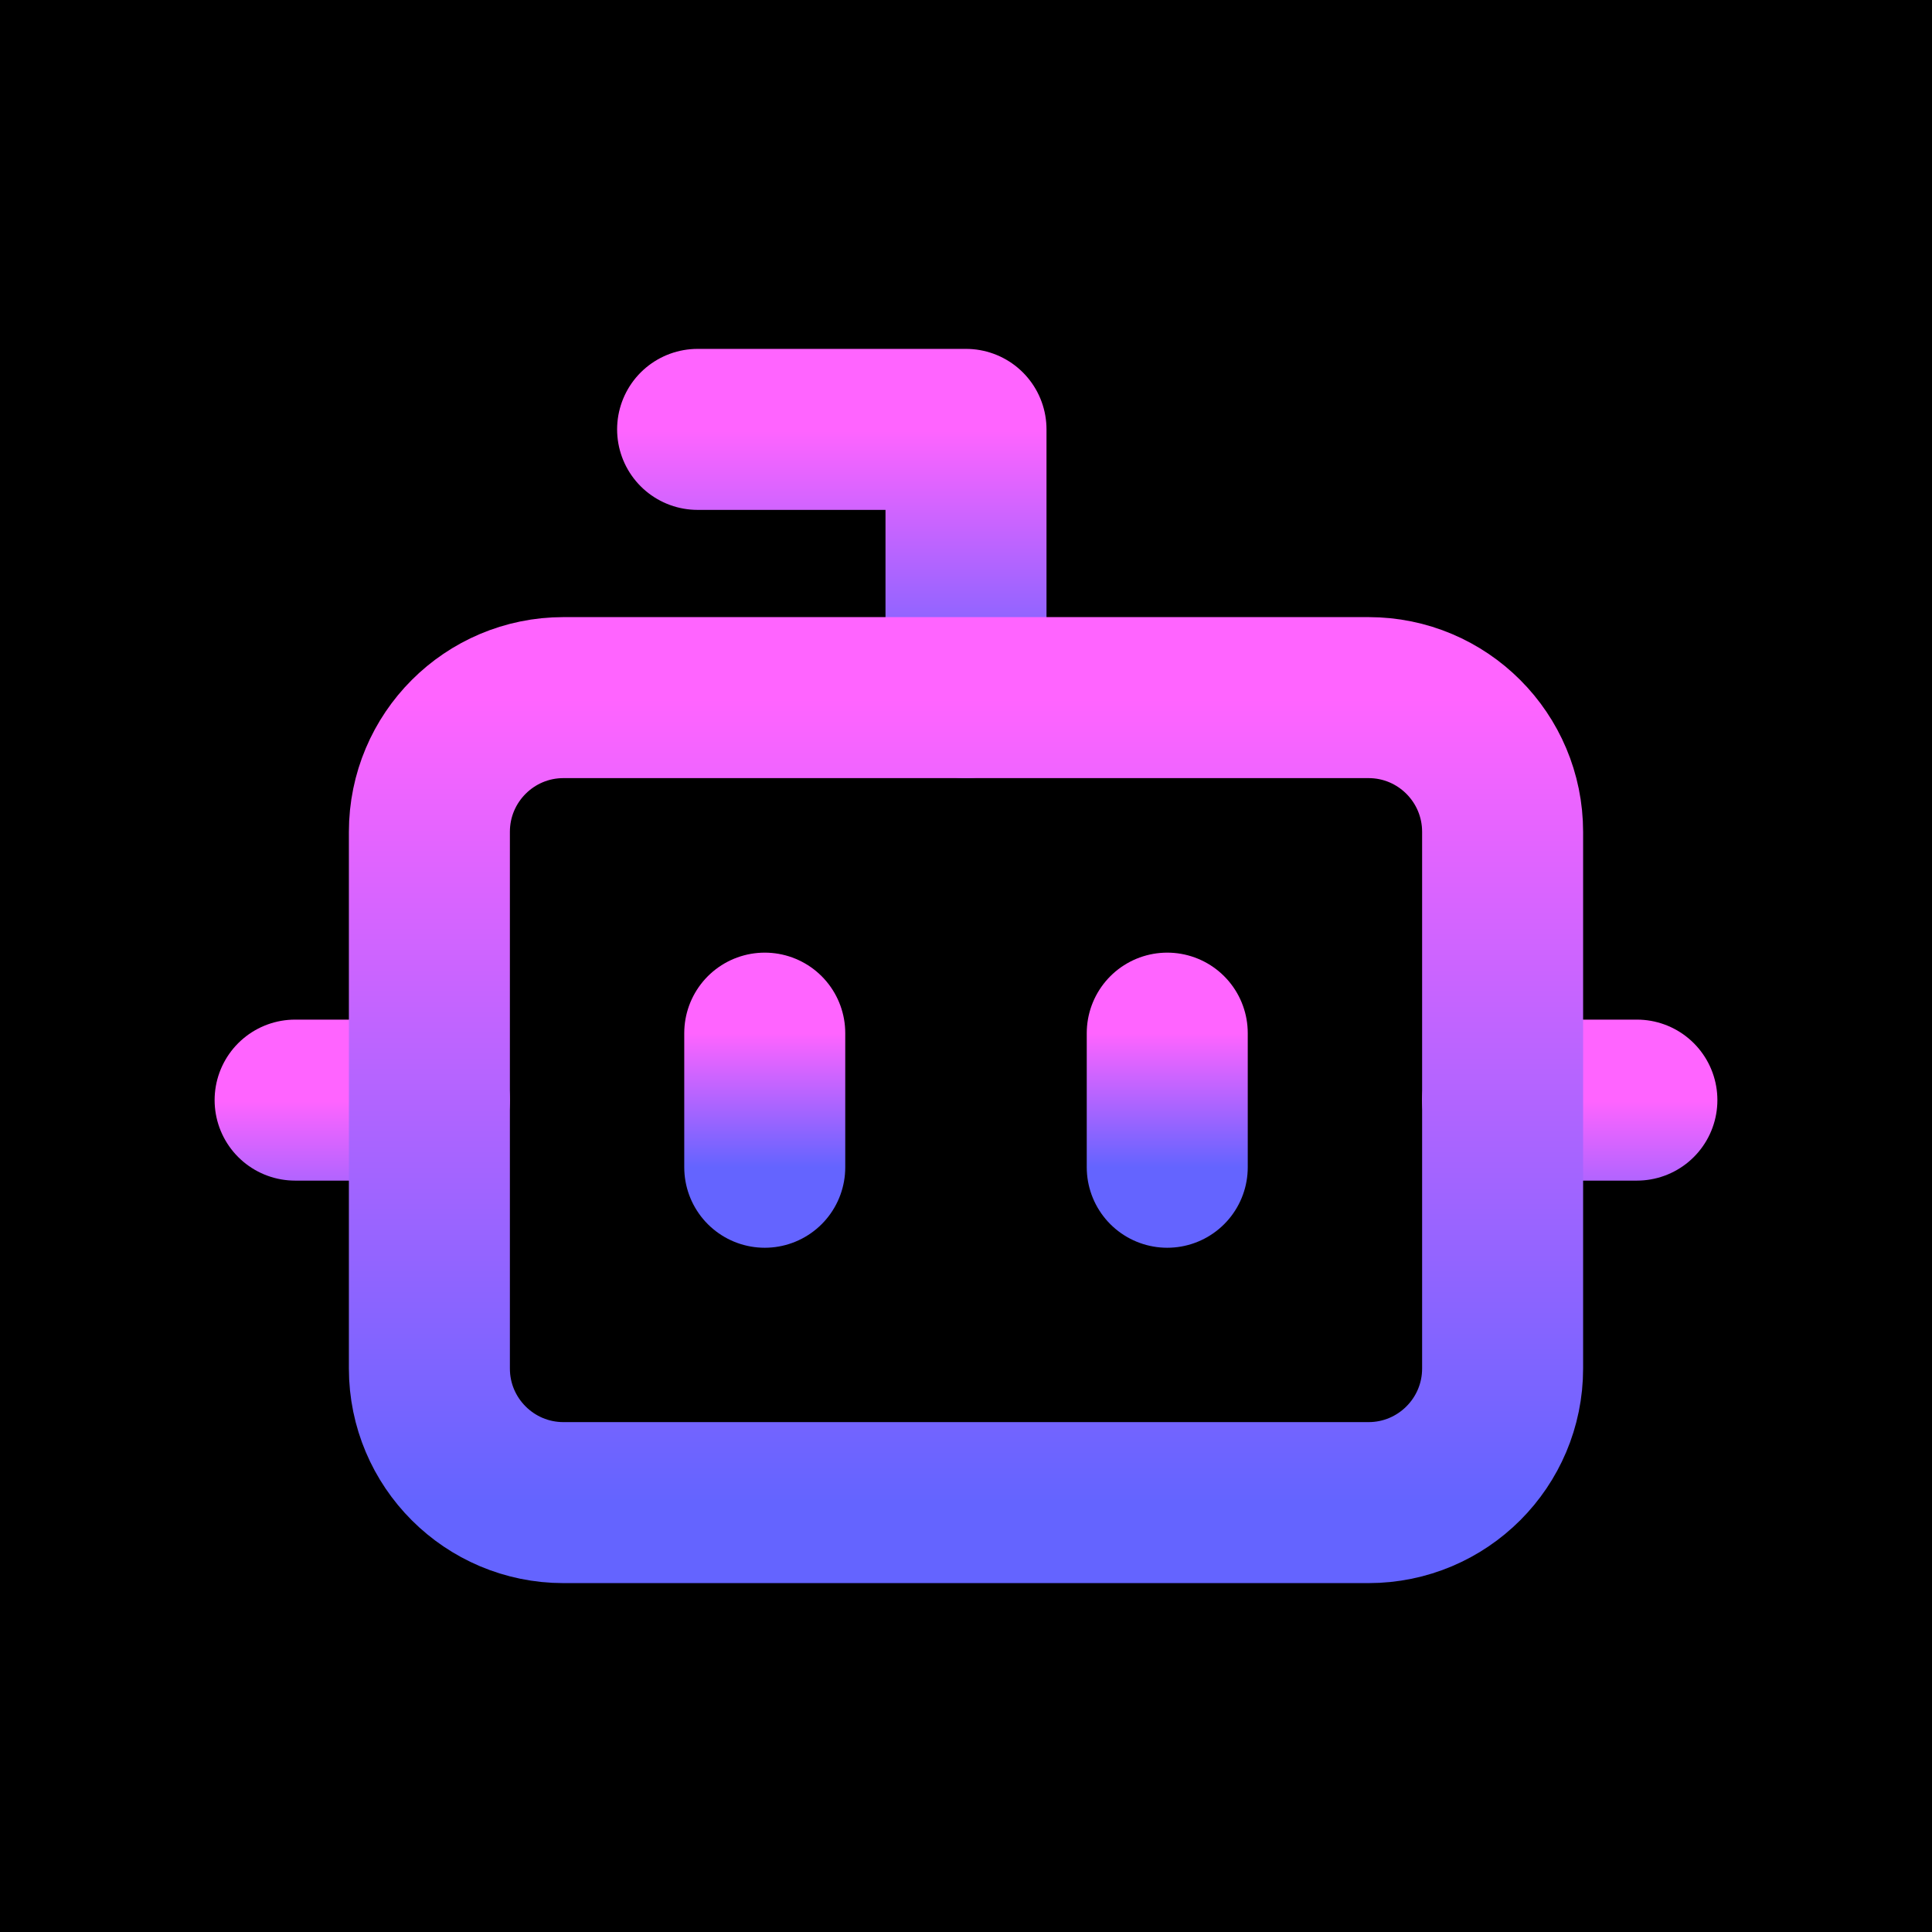
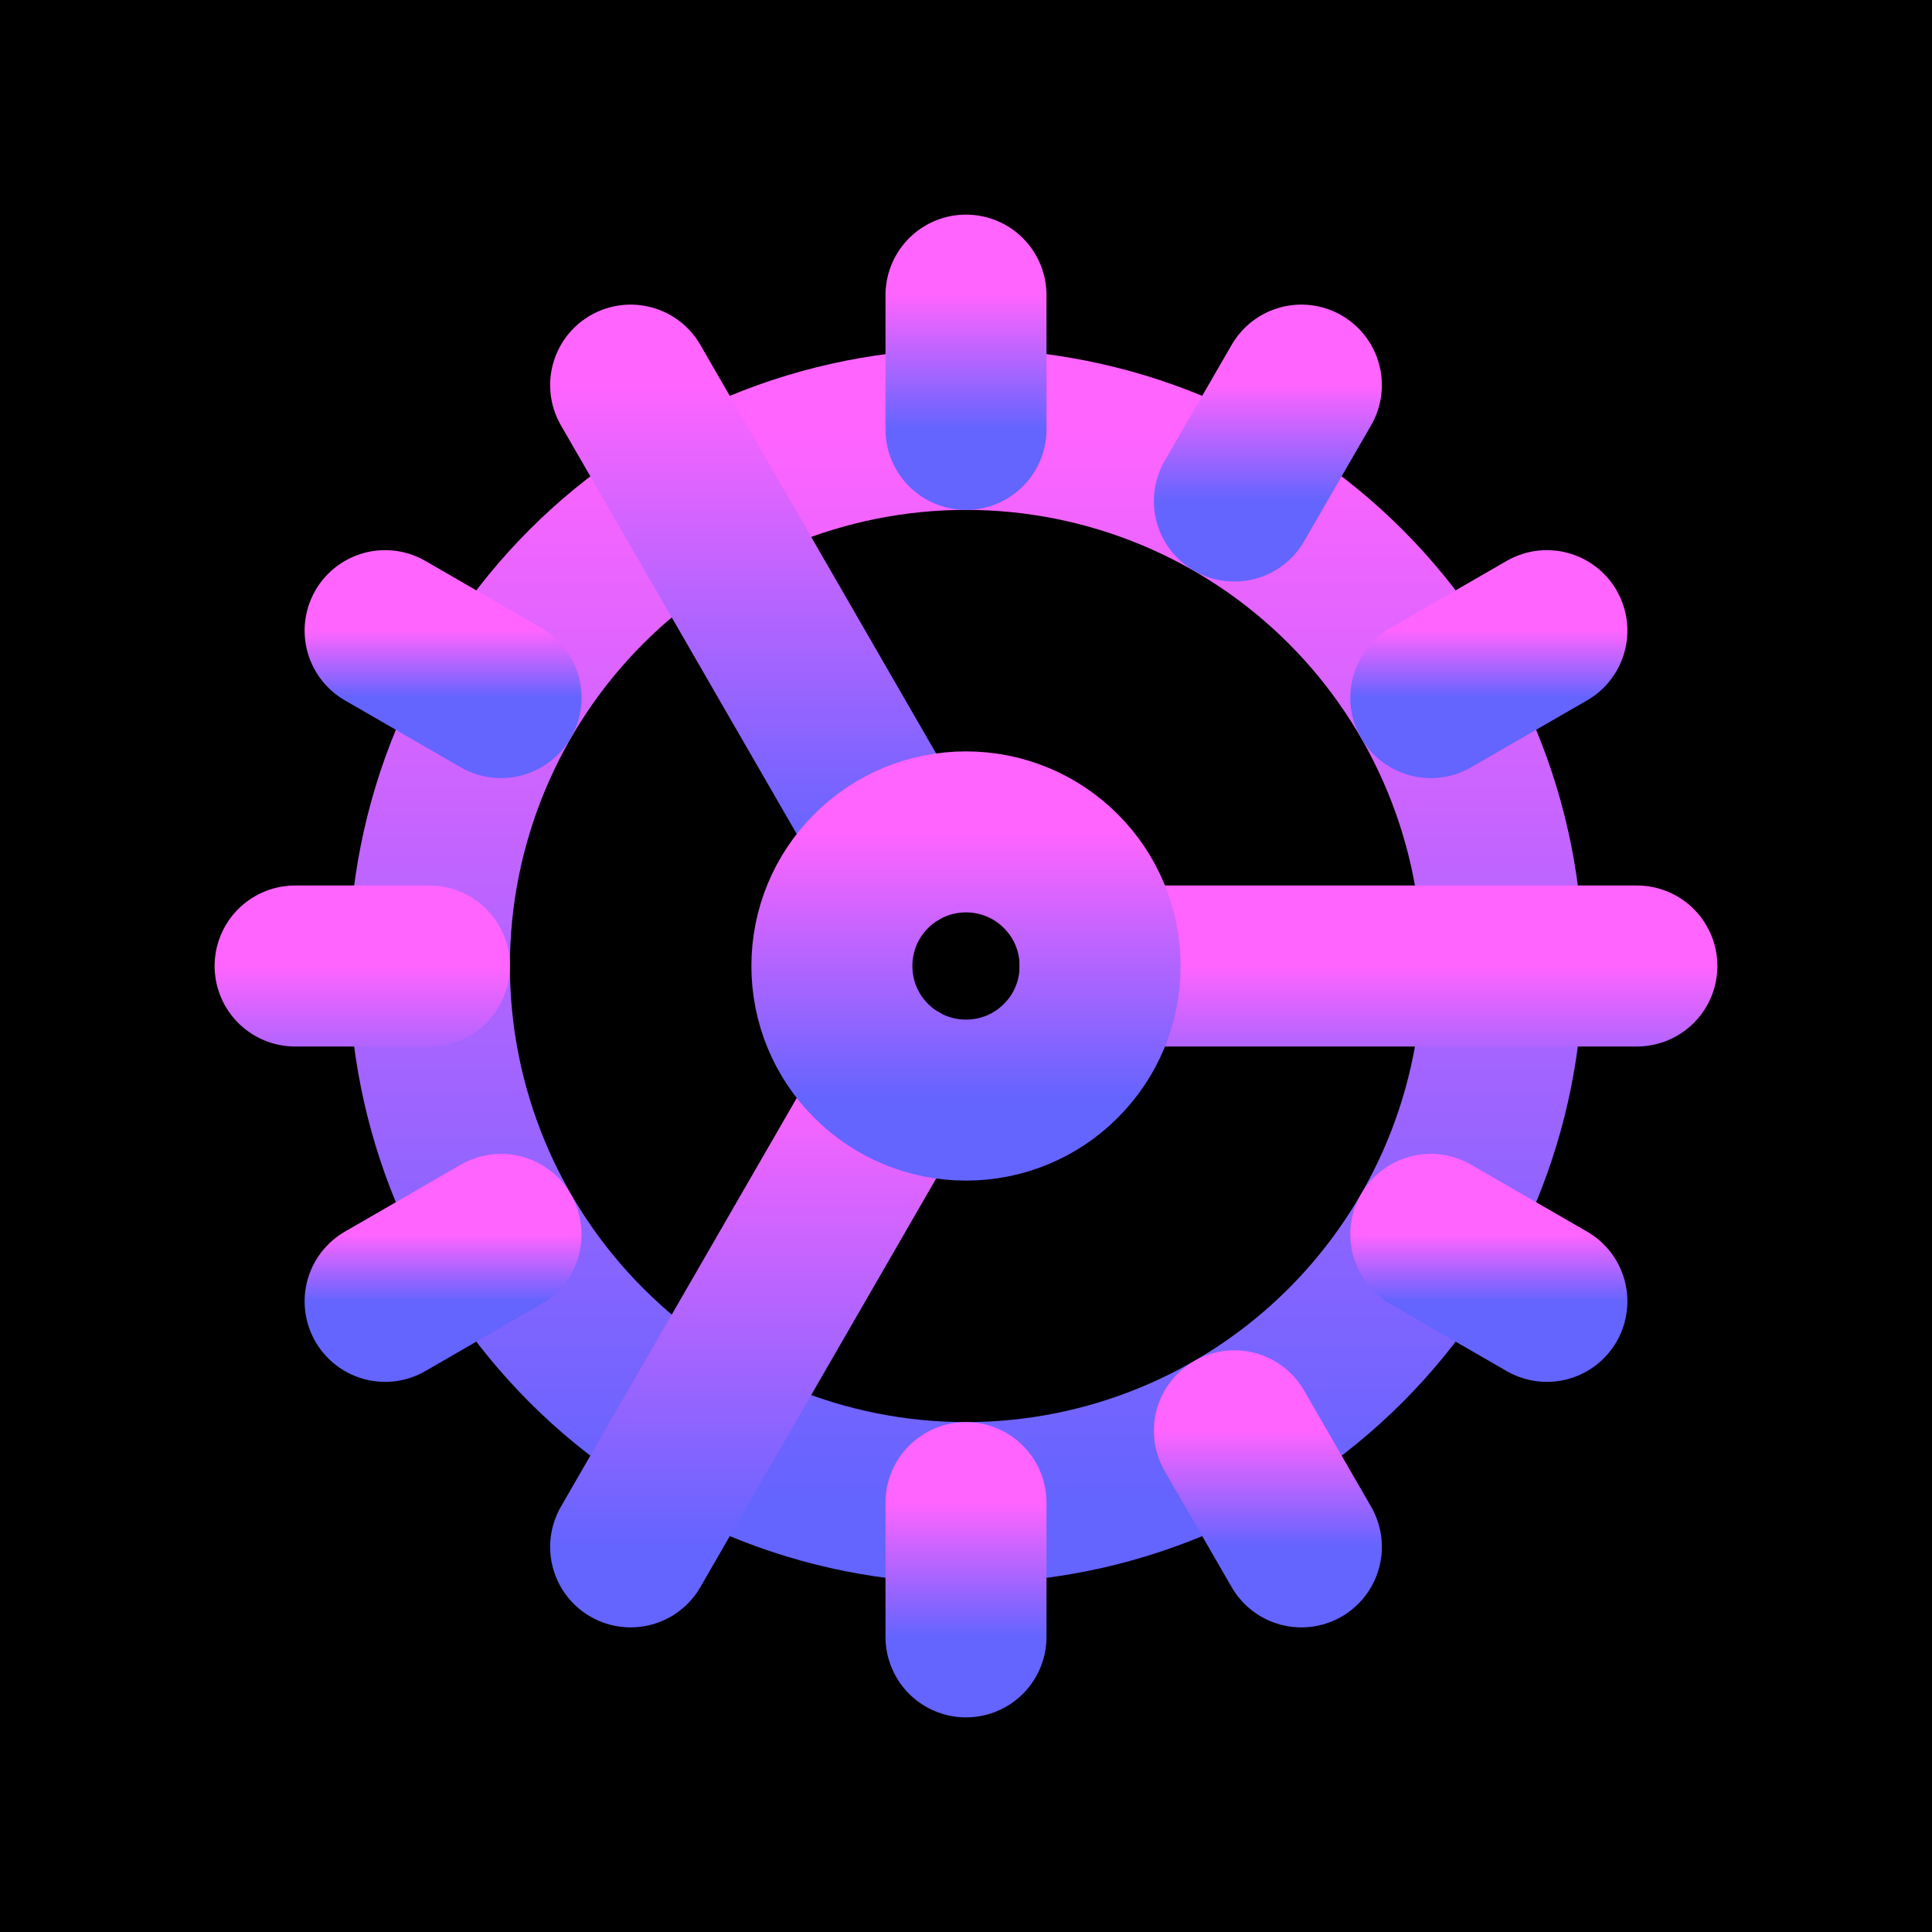
<svg xmlns="http://www.w3.org/2000/svg" width="12" height="12" viewBox="0 0 12 12" fill="none">
  <rect width="12" height="12" fill="black" />
-   <path d="M1.833 6.833H2.667" stroke="url(#paint0_linear_10_93)" stroke-linecap="round" stroke-linejoin="round" />
-   <path d="M9.333 6.833H10.167" stroke="url(#paint1_linear_10_93)" stroke-linecap="round" stroke-linejoin="round" />
-   <path d="M6 4.333V2.667H4.333" stroke="url(#paint2_linear_10_93)" stroke-linecap="round" stroke-linejoin="round" />
-   <path d="M8.5 4.333H3.5C3.04 4.333 2.667 4.706 2.667 5.167V8.5C2.667 8.96 3.04 9.333 3.5 9.333H8.5C8.96 9.333 9.333 8.96 9.333 8.5V5.167C9.333 4.706 8.96 4.333 8.5 4.333Z" stroke="url(#paint3_linear_10_93)" stroke-linecap="round" stroke-linejoin="round" />
-   <path d="M7.25 6.417V7.25" stroke="url(#paint4_linear_10_93)" stroke-linecap="round" stroke-linejoin="round" />
-   <path d="M4.75 6.417V7.25" stroke="url(#paint5_linear_10_93)" stroke-linecap="round" stroke-linejoin="round" />
+   <g clip-path="url(#clip0_10_93)">
+     <path d="M6 9.333C6.884 9.333 7.732 8.982 8.357 8.357C8.982 7.732 9.333 6.884 9.333 6C9.333 5.116 8.982 4.268 8.357 3.643C7.732 3.018 6.884 2.667 6 2.667C5.116 2.667 4.268 3.018 3.643 3.643C3.018 4.268 2.667 5.116 2.667 6C2.667 6.884 3.018 7.732 3.643 8.357C4.268 8.982 5.116 9.333 6 9.333Z" stroke="url(#paint0_linear_10_93)" stroke-linecap="round" stroke-linejoin="round" />
+     <path d="M5.583 5.279L3.917 2.392" stroke="url(#paint1_linear_10_93)" stroke-linecap="round" stroke-linejoin="round" />
+     <path d="M6.833 6H10.167" stroke="url(#paint2_linear_10_93)" stroke-linecap="round" stroke-linejoin="round" />
+     <path d="M5.583 6.721L3.917 9.608" stroke="url(#paint3_linear_10_93)" stroke-linecap="round" stroke-linejoin="round" />
+     <path d="M6 1.833V2.667" stroke="url(#paint4_linear_10_93)" stroke-linecap="round" stroke-linejoin="round" />
+     <path d="M6 10.167V9.333" stroke="url(#paint5_linear_10_93)" stroke-linecap="round" stroke-linejoin="round" />
+     <path d="M8.083 9.608L7.667 8.887" stroke="url(#paint6_linear_10_93)" stroke-linecap="round" stroke-linejoin="round" />
+     <path d="M9.608 8.083L8.887 7.667" stroke="url(#paint7_linear_10_93)" stroke-linecap="round" stroke-linejoin="round" />
+     <path d="M2.392 3.917L3.112 4.333" stroke="url(#paint8_linear_10_93)" stroke-linecap="round" stroke-linejoin="round" />
+     <path d="M1.833 6H2.667" stroke="url(#paint9_linear_10_93)" stroke-linecap="round" stroke-linejoin="round" />
+     <path d="M9.608 3.917L8.887 4.333" stroke="url(#paint10_linear_10_93)" stroke-linecap="round" stroke-linejoin="round" />
+     <path d="M2.392 8.083L3.112 7.667" stroke="url(#paint11_linear_10_93)" stroke-linecap="round" stroke-linejoin="round" />
+     <path d="M8.083 2.392L7.667 3.112" stroke="url(#paint12_linear_10_93)" stroke-linecap="round" stroke-linejoin="round" />
+     <path d="M6 6.833C6.221 6.833 6.433 6.746 6.589 6.589C6.746 6.433 6.833 6.221 6.833 6C6.833 5.779 6.746 5.567 6.589 5.411C6.433 5.254 6.221 5.167 6 5.167C5.779 5.167 5.567 5.254 5.411 5.411C5.254 5.567 5.167 5.779 5.167 6C5.167 6.221 5.254 6.433 5.411 6.589C5.567 6.746 5.779 6.833 6 6.833Z" stroke="url(#paint13_linear_10_93)" stroke-linecap="round" stroke-linejoin="round" />
+   </g>
  <defs>
-     <linearGradient id="paint0_linear_10_93" x1="2.25" y1="6.833" x2="2.25" y2="7.833" gradientUnits="userSpaceOnUse">
+     <linearGradient id="paint0_linear_10_93" x1="6" y1="2.667" x2="6" y2="9.333" gradientUnits="userSpaceOnUse">
      <stop stop-color="#FF64FF" />
      <stop offset="1" stop-color="#6464FF" />
    </linearGradient>
-     <linearGradient id="paint1_linear_10_93" x1="9.75" y1="6.833" x2="9.75" y2="7.833" gradientUnits="userSpaceOnUse">
+     <linearGradient id="paint1_linear_10_93" x1="4.75" y1="2.392" x2="4.75" y2="5.279" gradientUnits="userSpaceOnUse">
      <stop stop-color="#FF64FF" />
      <stop offset="1" stop-color="#6464FF" />
    </linearGradient>
-     <linearGradient id="paint2_linear_10_93" x1="5.167" y1="2.667" x2="5.167" y2="4.333" gradientUnits="userSpaceOnUse">
+     <linearGradient id="paint2_linear_10_93" x1="8.5" y1="6" x2="8.5" y2="7" gradientUnits="userSpaceOnUse">
      <stop stop-color="#FF64FF" />
      <stop offset="1" stop-color="#6464FF" />
    </linearGradient>
-     <linearGradient id="paint3_linear_10_93" x1="6" y1="4.333" x2="6" y2="9.333" gradientUnits="userSpaceOnUse">
+     <linearGradient id="paint3_linear_10_93" x1="4.75" y1="6.721" x2="4.75" y2="9.608" gradientUnits="userSpaceOnUse">
      <stop stop-color="#FF64FF" />
      <stop offset="1" stop-color="#6464FF" />
    </linearGradient>
-     <linearGradient id="paint4_linear_10_93" x1="7.75" y1="6.417" x2="7.75" y2="7.25" gradientUnits="userSpaceOnUse">
+     <linearGradient id="paint4_linear_10_93" x1="6.5" y1="1.833" x2="6.5" y2="2.667" gradientUnits="userSpaceOnUse">
      <stop stop-color="#FF64FF" />
      <stop offset="1" stop-color="#6464FF" />
    </linearGradient>
-     <linearGradient id="paint5_linear_10_93" x1="5.25" y1="6.417" x2="5.25" y2="7.25" gradientUnits="userSpaceOnUse">
+     <linearGradient id="paint5_linear_10_93" x1="6.5" y1="9.333" x2="6.5" y2="10.167" gradientUnits="userSpaceOnUse">
      <stop stop-color="#FF64FF" />
      <stop offset="1" stop-color="#6464FF" />
    </linearGradient>
+     <linearGradient id="paint6_linear_10_93" x1="7.875" y1="8.887" x2="7.875" y2="9.608" gradientUnits="userSpaceOnUse">
+       <stop stop-color="#FF64FF" />
+       <stop offset="1" stop-color="#6464FF" />
+     </linearGradient>
+     <linearGradient id="paint7_linear_10_93" x1="9.248" y1="7.667" x2="9.248" y2="8.083" gradientUnits="userSpaceOnUse">
+       <stop stop-color="#FF64FF" />
+       <stop offset="1" stop-color="#6464FF" />
+     </linearGradient>
+     <linearGradient id="paint8_linear_10_93" x1="2.752" y1="3.917" x2="2.752" y2="4.333" gradientUnits="userSpaceOnUse">
+       <stop stop-color="#FF64FF" />
+       <stop offset="1" stop-color="#6464FF" />
+     </linearGradient>
+     <linearGradient id="paint9_linear_10_93" x1="2.25" y1="6" x2="2.25" y2="7" gradientUnits="userSpaceOnUse">
+       <stop stop-color="#FF64FF" />
+       <stop offset="1" stop-color="#6464FF" />
+     </linearGradient>
+     <linearGradient id="paint10_linear_10_93" x1="9.248" y1="3.917" x2="9.248" y2="4.333" gradientUnits="userSpaceOnUse">
+       <stop stop-color="#FF64FF" />
+       <stop offset="1" stop-color="#6464FF" />
+     </linearGradient>
+     <linearGradient id="paint11_linear_10_93" x1="2.752" y1="7.667" x2="2.752" y2="8.083" gradientUnits="userSpaceOnUse">
+       <stop stop-color="#FF64FF" />
+       <stop offset="1" stop-color="#6464FF" />
+     </linearGradient>
+     <linearGradient id="paint12_linear_10_93" x1="7.875" y1="2.392" x2="7.875" y2="3.112" gradientUnits="userSpaceOnUse">
+       <stop stop-color="#FF64FF" />
+       <stop offset="1" stop-color="#6464FF" />
+     </linearGradient>
+     <linearGradient id="paint13_linear_10_93" x1="6" y1="5.167" x2="6" y2="6.833" gradientUnits="userSpaceOnUse">
+       <stop stop-color="#FF64FF" />
+       <stop offset="1" stop-color="#6464FF" />
+     </linearGradient>
+     <clipPath id="clip0_10_93">
+       <rect width="10" height="10" fill="white" transform="translate(1 1)" />
+     </clipPath>
  </defs>
</svg>
